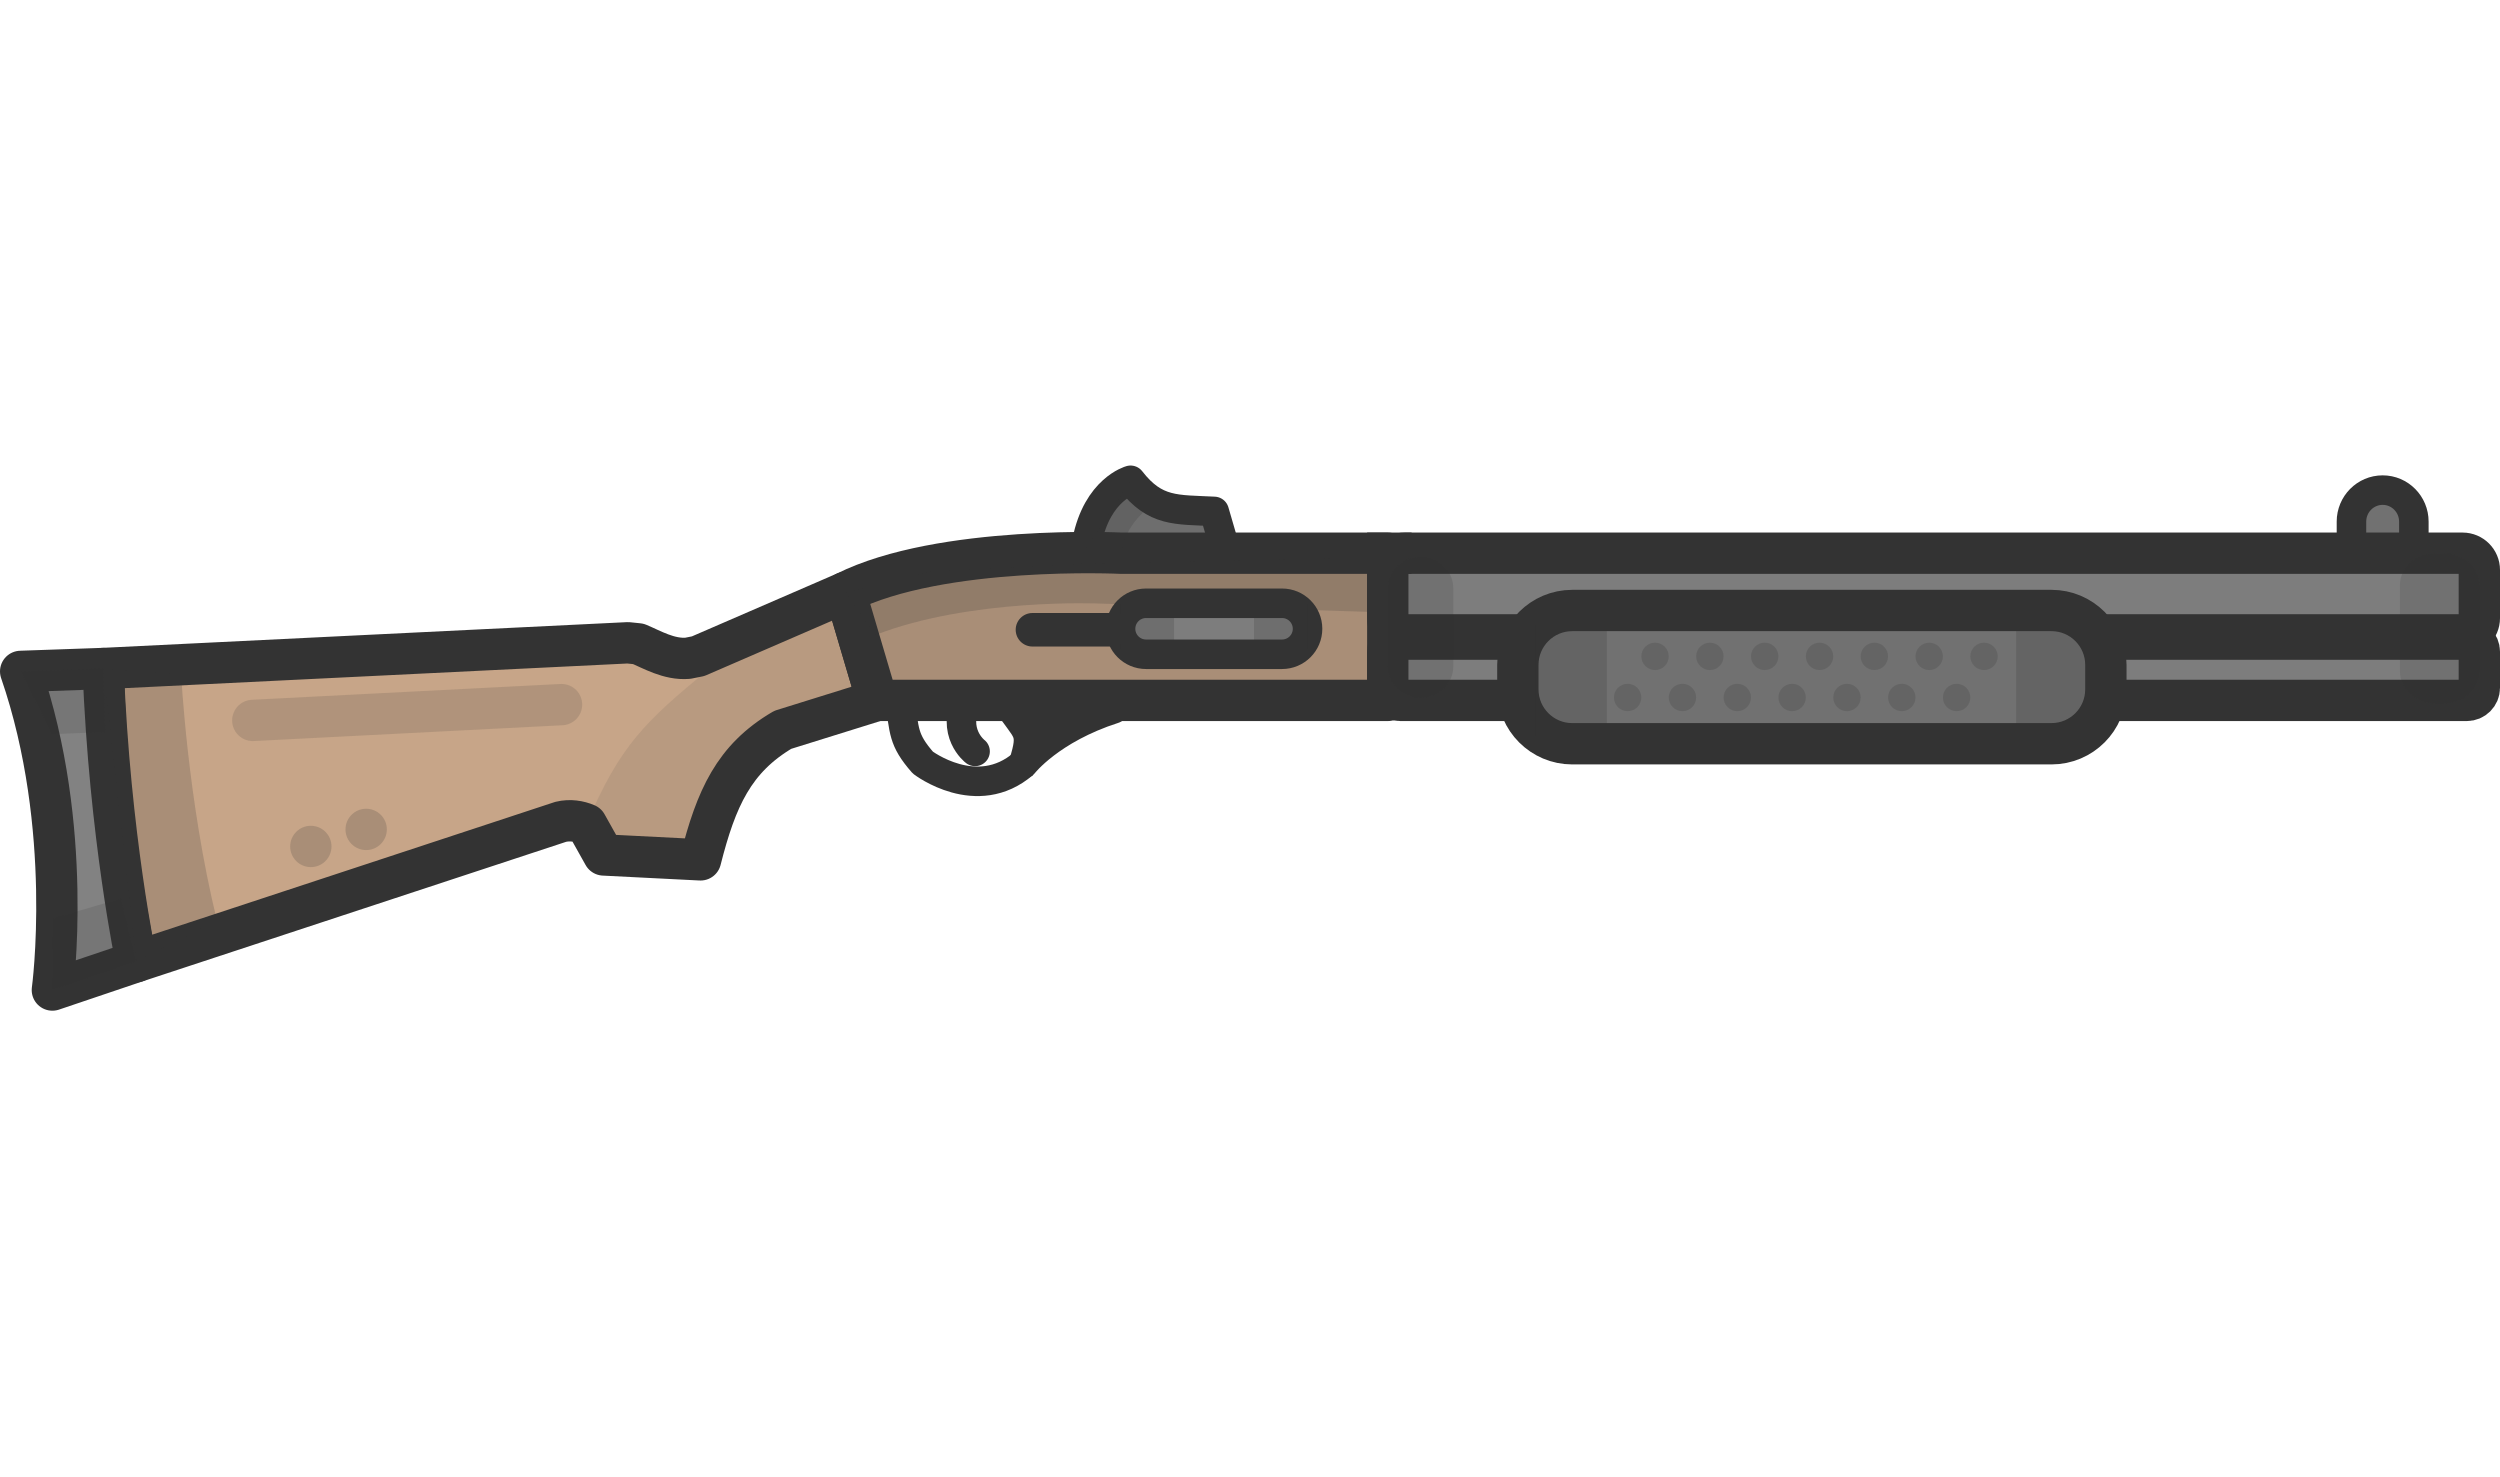
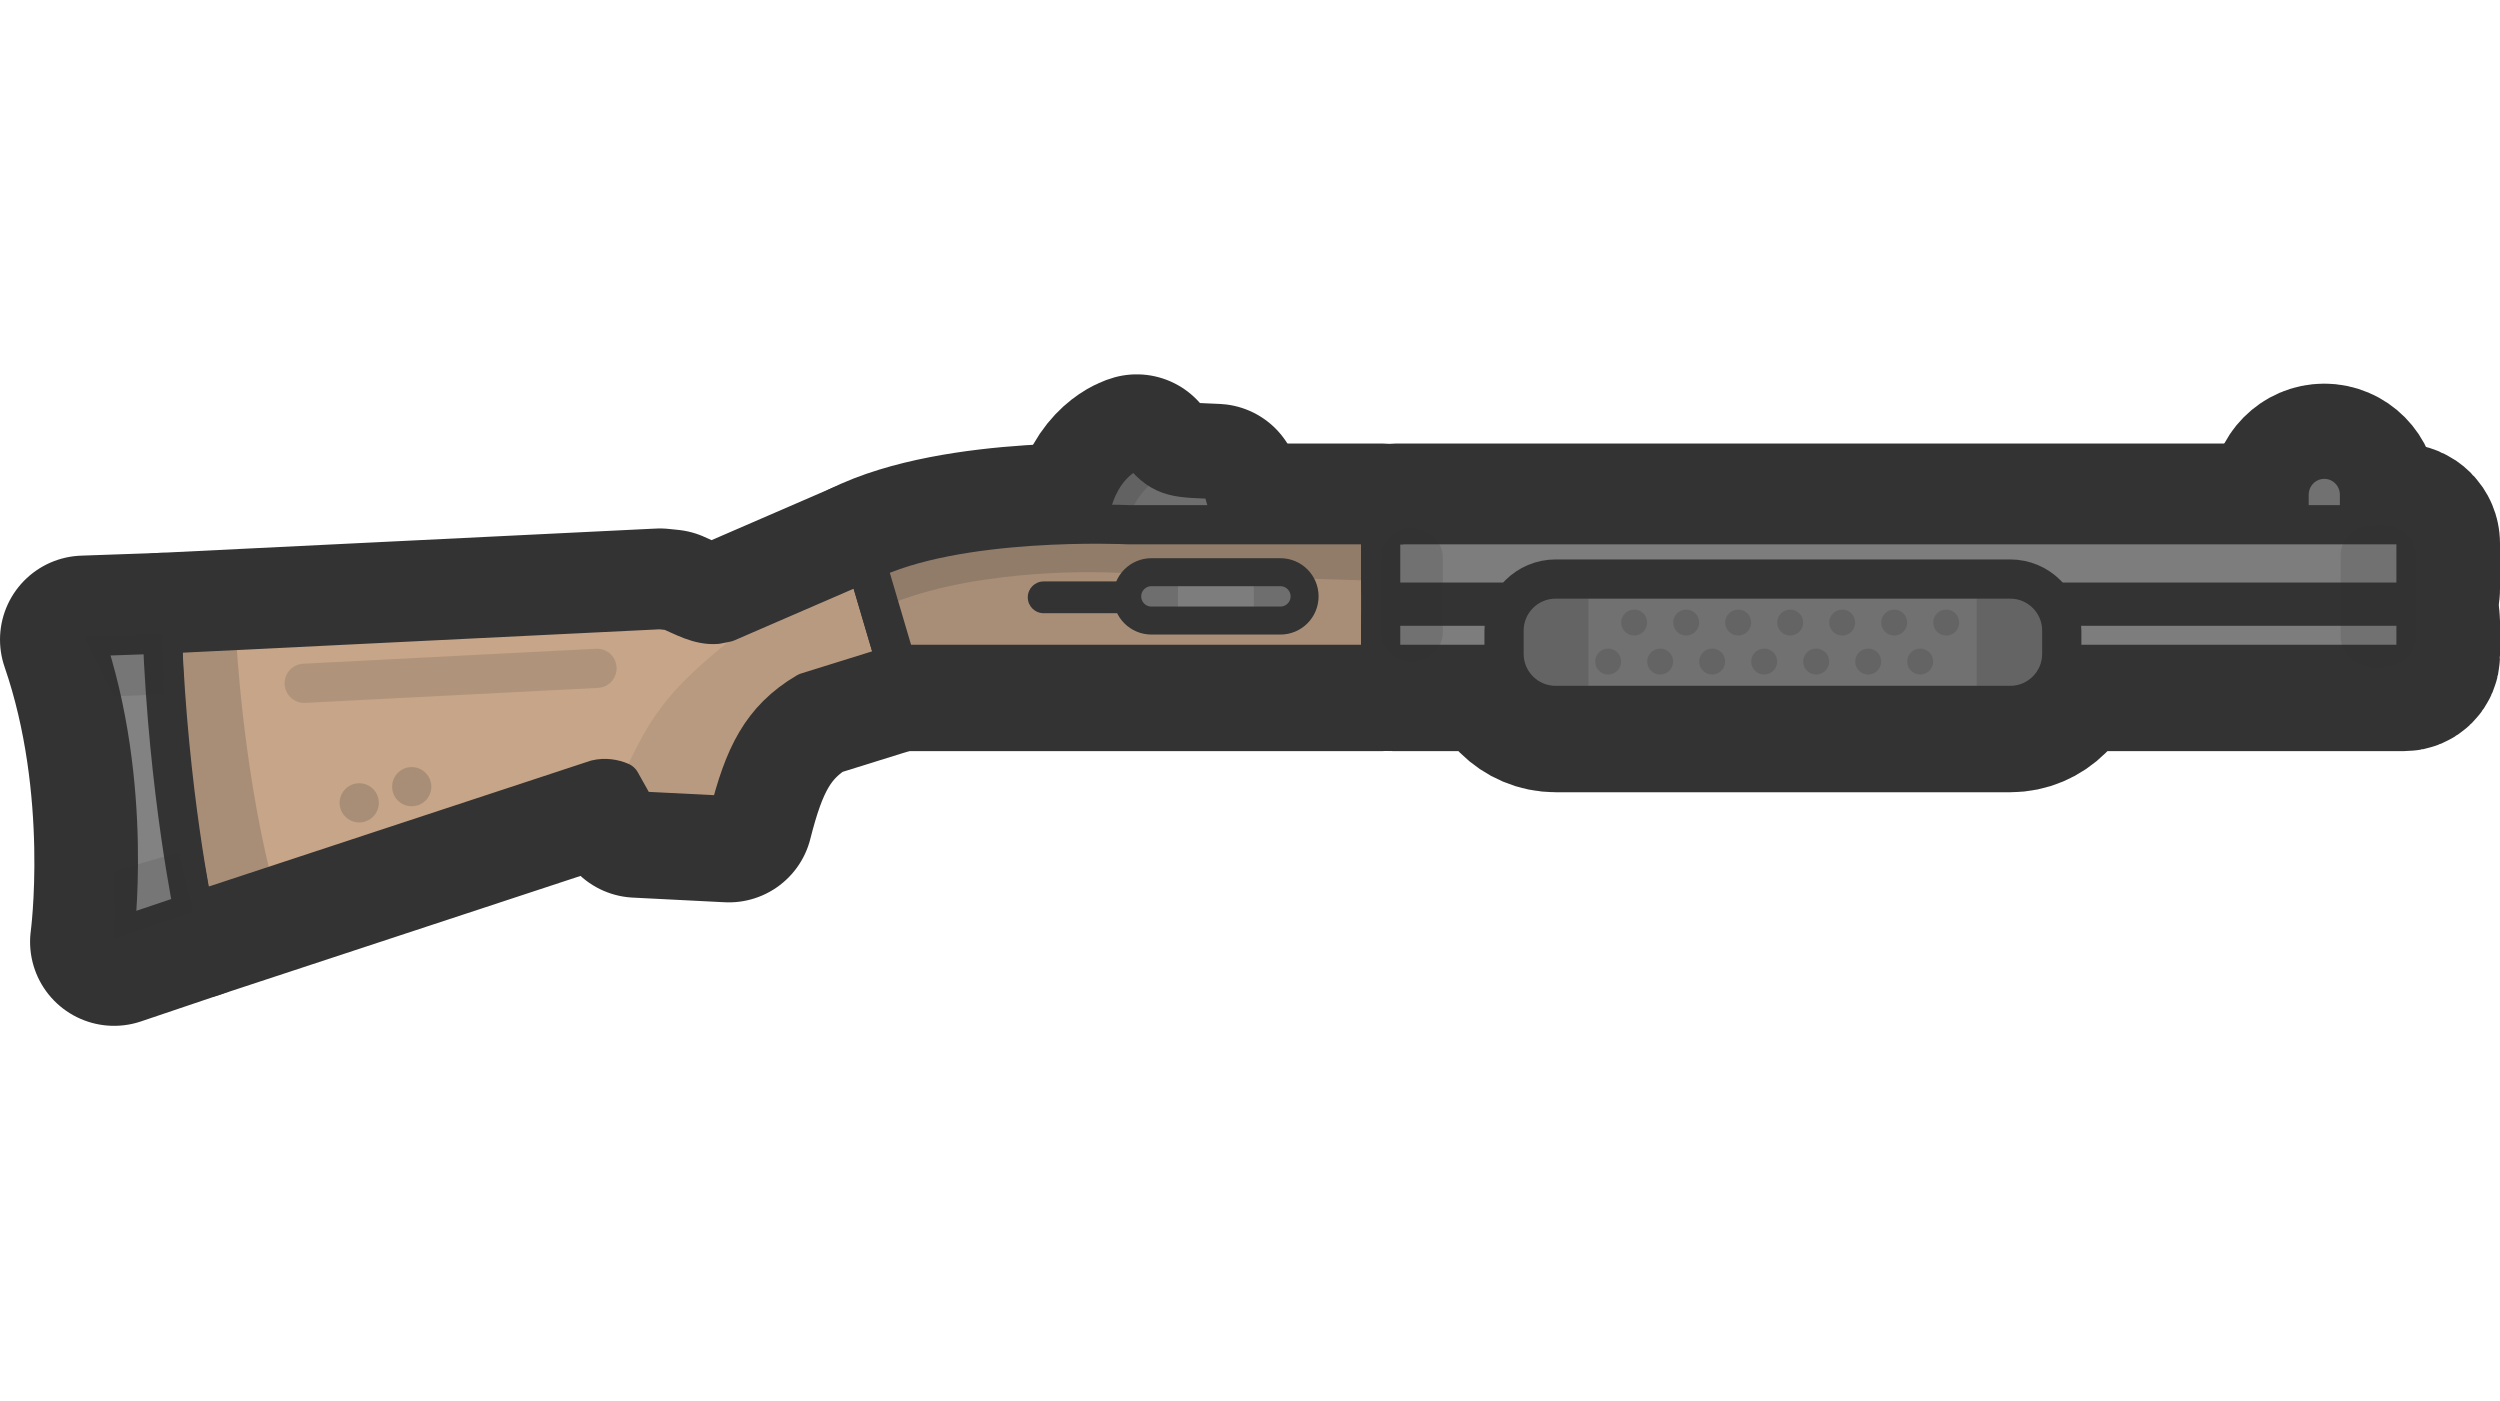
- <svg xmlns="http://www.w3.org/2000/svg" width="423.374mm" height="250mm" viewBox="0 0 423.374 250" version="1.1" id="svg5">
+ <svg xmlns="http://www.w3.org/2000/svg" width="446.374mm" height="250mm" viewBox="0 0 446.374 250" version="1.1" id="svg5">
  <defs id="defs2" />
  <g id="layer1">
-     <g id="g21517" transform="translate(-24.28156)">
-       <path style="fill:#6e6e6e;fill-opacity:1;stroke:#333333;stroke-width:5;stroke-linecap:butt;stroke-linejoin:round;stroke-miterlimit:4;stroke-dasharray:none;stroke-opacity:1" d="m 208.369,91.64 c 1.756,-8.78 7.375,-10.301 7.375,-10.301 4.196,5.407 7.706,4.937 14.164,5.268 l 1.873,6.438 -23.646,-0.117 z" id="path18902" />
-       <rect style="fill:#717171;fill-opacity:1;fill-rule:evenodd;stroke:#333333;stroke-width:5;stroke-linecap:square;stroke-linejoin:round;stroke-miterlimit:4;stroke-dasharray:none;stroke-dashoffset:188.976;stroke-opacity:1" id="rect18091" width="10.566" height="19.019" x="422.5" y="83" rx="6.001" ry="5.335" />
-       <path style="fill:#c7a588;fill-opacity:1;stroke:#333333;stroke-width:7;stroke-linecap:butt;stroke-linejoin:round;stroke-miterlimit:4;stroke-dasharray:none;stroke-opacity:1" d="m 41.754,113.212 c 0.623,27.629 5.609,49.648 5.609,49.648 l 71.876,-23.682 c 1.563,-0.378 3.114,-0.122 4.362,0.415 l 2.908,5.193 16.411,0.831 v 0 c 2.65,-10.445 5.649,-17.155 13.918,-22.02 l 15.995,-4.986 -5.401,-18.281 -24.928,10.802 -1.753,0.348 c -3.179,0.26 -6.1,-1.5 -8.362,-2.441 l -1.77,-0.183 z" id="path1110" />
-       <path style="fill:#333333;fill-opacity:0.1;stroke:#000000;stroke-width:0;stroke-linecap:butt;stroke-linejoin:miter;stroke-miterlimit:4;stroke-dasharray:none;stroke-opacity:1" d="m 123.601,139.594 c 5.638,-13.373 10.007,-17.44 20.509,-26.104 l 23.323,-13.157 5.401,18.281 -17.887,6.131 -9.482,12.713 -3.855,10.003 -9.482,-1.146 z" id="path2205" />
-       <path style="fill:#828282;fill-opacity:1;stroke:#333333;stroke-width:7;stroke-linecap:butt;stroke-linejoin:round;stroke-miterlimit:4;stroke-dasharray:none;stroke-opacity:1" d="m 27.781,113.702 c 9.136,26.476 5.37,53.96 5.37,53.96 l 14.212,-4.802 c 0,0 -4.503,-21.279 -5.609,-49.648 z" id="path2762" />
-       <path style="fill:#333333;fill-opacity:0.2;stroke:#000000;stroke-width:0;stroke-linecap:butt;stroke-linejoin:miter;stroke-miterlimit:4;stroke-dasharray:none;stroke-opacity:1" d="m 61.027,155.906 c -4.996,-20.342 -6.067,-41.755 -6.067,-41.755 l -13.205,-0.939 5.609,49.648 z" id="path3477" />
-       <path style="fill:#333333;fill-opacity:0.15;stroke:#000000;stroke-width:0;stroke-linecap:butt;stroke-linejoin:miter;stroke-miterlimit:4;stroke-dasharray:none;stroke-opacity:1" d="m 33.151,167.662 14.212,-4.802 -2.575,-10.701 -11.599,3.39 z" id="path3760" />
-       <path style="fill:#333333;fill-opacity:0.15;stroke:#000000;stroke-width:0;stroke-linecap:butt;stroke-linejoin:miter;stroke-miterlimit:4;stroke-dasharray:none;stroke-opacity:1" d="m 27.781,113.702 13.973,-0.49 0.358,10.754 -9.1,0.357 z" id="path3795" />
-       <path style="fill:#333333;fill-opacity:0.2;stroke:#333333;stroke-width:7;stroke-linecap:round;stroke-linejoin:miter;stroke-miterlimit:4;stroke-dasharray:none;stroke-opacity:0.15" d="m 67.094,122.003 52.283,-2.677" id="path3830" />
-       <ellipse style="fill:#333333;fill-opacity:0.2;fill-rule:evenodd;stroke:#333333;stroke-width:0;stroke-linecap:round;stroke-linejoin:round;stroke-miterlimit:4;stroke-dasharray:none;stroke-dashoffset:188.976;stroke-opacity:0.15" id="path4132" cx="76.922" cy="143.347" rx="3.5" ry="3.5" />
-       <ellipse style="fill:#333333;fill-opacity:0.2;fill-rule:evenodd;stroke:#333333;stroke-width:0;stroke-linecap:round;stroke-linejoin:round;stroke-miterlimit:4;stroke-dasharray:none;stroke-dashoffset:188.976;stroke-opacity:0.15" id="path4132-9" cx="86.292" cy="140.46" rx="3.5" ry="3.5" />
-       <path style="fill:#a98e77;fill-opacity:1;stroke:#333333;stroke-width:7;stroke-linecap:butt;stroke-linejoin:round;stroke-miterlimit:4;stroke-dasharray:none;stroke-opacity:1" d="m 167.433,100.332 c 16.214,-8.128 46.772,-6.644 46.772,-6.644 l 45.096,-4.2e-5 2.6e-4,24.925 -86.467,-3.1e-4 z" id="path5079" />
-       <path style="fill:#333333;fill-opacity:0.2;stroke:#000000;stroke-width:0;stroke-linecap:butt;stroke-linejoin:miter;stroke-miterlimit:4;stroke-dasharray:none;stroke-opacity:1" d="m 214.339,92.927 c 0.819,-4.8 5.385,-7.609 5.385,-7.609 l -3.98,-3.98 -7.609,11.589 z" id="path19472" />
-       <path style="fill:#333333;fill-opacity:0.2;stroke:#000000;stroke-width:0;stroke-linecap:butt;stroke-linejoin:miter;stroke-miterlimit:4;stroke-dasharray:none;stroke-opacity:1" d="m 172.45,107.564 c 16.208,-6.321 38.088,-5.349 38.088,-5.349 l 47.327,1.459 1.436,-9.393 -50.545,1.127 -26.905,1.297 -14.418,3.627 z" id="path6416" />
-       <rect style="fill:#7d7d7d;fill-opacity:1;fill-rule:evenodd;stroke:#333333;stroke-width:5;stroke-linecap:round;stroke-linejoin:round;stroke-miterlimit:4;stroke-dasharray:none;stroke-dashoffset:188.976;stroke-opacity:1" id="rect6637" width="31.667" height="8.636" x="214.047" y="102.165" ry="4.318" />
-       <rect style="fill:#333333;fill-opacity:0.2;fill-rule:evenodd;stroke:#333333;stroke-width:0;stroke-linecap:round;stroke-linejoin:round;stroke-miterlimit:4;stroke-dasharray:none;stroke-dashoffset:188.976;stroke-opacity:1" id="rect6931" width="9.068" height="7.773" x="214.047" y="102.165" ry="0" />
-       <rect style="fill:#333333;fill-opacity:0.2;fill-rule:evenodd;stroke:#333333;stroke-width:0;stroke-linecap:round;stroke-linejoin:round;stroke-miterlimit:4;stroke-dasharray:none;stroke-dashoffset:188.976;stroke-opacity:1" id="rect6931-2" width="9.068" height="7.773" x="236.646" y="102.165" ry="0" />
-       <rect style="fill:#333333;fill-opacity:1;fill-rule:evenodd;stroke:#333333;stroke-width:0;stroke-linecap:round;stroke-linejoin:round;stroke-miterlimit:4;stroke-dasharray:none;stroke-dashoffset:188.976;stroke-opacity:0.2" id="rect7170" width="19.362" height="5.678" x="196.288" y="103.813" ry="2.839" />
-       <rect style="fill:#7d7d7d;fill-opacity:1;fill-rule:evenodd;stroke:#333333;stroke-width:7;stroke-linecap:round;stroke-linejoin:round;stroke-miterlimit:4;stroke-dasharray:none;stroke-dashoffset:188.976;stroke-opacity:1" id="rect9568" width="184.855" height="13.829" x="259.301" y="93.688" ry="2.839" />
-       <rect style="fill:#7d7d7d;fill-opacity:1;fill-rule:evenodd;stroke:#333333;stroke-width:7;stroke-linecap:round;stroke-linejoin:round;stroke-miterlimit:4;stroke-dasharray:none;stroke-dashoffset:188.976;stroke-opacity:1" id="rect9568-7" width="184.855" height="10.375" x="259.301" y="108.238" ry="2.13" />
-       <rect style="fill:#333333;fill-opacity:0.15;fill-rule:evenodd;stroke:#333333;stroke-width:0;stroke-linecap:round;stroke-linejoin:round;stroke-miterlimit:4;stroke-dasharray:none;stroke-dashoffset:188.976;stroke-opacity:1" id="rect16674" width="13.446" height="25.445" x="430.71" y="93.688" rx="6.001" ry="5.335" />
-       <path style="fill:none;stroke:#333333;stroke-width:7;stroke-linecap:square;stroke-linejoin:miter;stroke-miterlimit:4;stroke-dasharray:none;stroke-opacity:1" d="m 259.301,93.688 -10e-6,-6e-6 0.536,3e-6" id="path16789" />
-       <rect style="fill:#333333;fill-opacity:0.15;fill-rule:evenodd;stroke:#333333;stroke-width:0;stroke-linecap:square;stroke-linejoin:round;stroke-miterlimit:4;stroke-dasharray:none;stroke-dashoffset:188.976;stroke-opacity:1" id="rect17115" width="11.101" height="23.908" x="259.301" y="94.282" rx="6.001" ry="5.335" />
-       <rect style="fill:#717171;fill-opacity:1;fill-rule:evenodd;stroke:#333333;stroke-width:7;stroke-linecap:round;stroke-linejoin:round;stroke-miterlimit:4;stroke-dasharray:none;stroke-dashoffset:188.976;stroke-opacity:1" id="rect11614" width="99.581" height="22.568" x="281.329" y="103.387" ry="9.211" />
-       <circle style="fill:#333333;fill-opacity:0.2;fill-rule:evenodd;stroke:#333333;stroke-width:0;stroke-linecap:round;stroke-linejoin:round;stroke-miterlimit:4;stroke-dasharray:none;stroke-dashoffset:188.976;stroke-opacity:1" id="path25807" cx="304.563" cy="111.156" r="2.321" />
-       <circle style="fill:#333333;fill-opacity:0.2;fill-rule:evenodd;stroke:#333333;stroke-width:0;stroke-linecap:round;stroke-linejoin:round;stroke-miterlimit:4;stroke-dasharray:none;stroke-dashoffset:188.976;stroke-opacity:1" id="path25807-3" cx="313.848" cy="111.156" r="2.321" />
-       <circle style="fill:#333333;fill-opacity:0.2;fill-rule:evenodd;stroke:#333333;stroke-width:0;stroke-linecap:round;stroke-linejoin:round;stroke-miterlimit:4;stroke-dasharray:none;stroke-dashoffset:188.976;stroke-opacity:1" id="path25807-3-9" cx="323.134" cy="111.156" r="2.321" />
-       <circle style="fill:#333333;fill-opacity:0.2;fill-rule:evenodd;stroke:#333333;stroke-width:0;stroke-linecap:round;stroke-linejoin:round;stroke-miterlimit:4;stroke-dasharray:none;stroke-dashoffset:188.976;stroke-opacity:1" id="path25807-34" cx="332.42" cy="111.156" r="2.321" />
-       <circle style="fill:#333333;fill-opacity:0.2;fill-rule:evenodd;stroke:#333333;stroke-width:0;stroke-linecap:round;stroke-linejoin:round;stroke-miterlimit:4;stroke-dasharray:none;stroke-dashoffset:188.976;stroke-opacity:1" id="path25807-3-5" cx="341.706" cy="111.156" r="2.321" />
-       <circle style="fill:#333333;fill-opacity:0.2;fill-rule:evenodd;stroke:#333333;stroke-width:0;stroke-linecap:round;stroke-linejoin:round;stroke-miterlimit:4;stroke-dasharray:none;stroke-dashoffset:188.976;stroke-opacity:1" id="path25807-3-9-4" cx="350.991" cy="111.156" r="2.321" />
-       <circle style="fill:#333333;fill-opacity:0.2;fill-rule:evenodd;stroke:#333333;stroke-width:0;stroke-linecap:round;stroke-linejoin:round;stroke-miterlimit:4;stroke-dasharray:none;stroke-dashoffset:188.976;stroke-opacity:1" id="path25807-3-5-2" cx="360.277" cy="111.156" r="2.321" />
-       <circle style="fill:#333333;fill-opacity:0.2;fill-rule:evenodd;stroke:#333333;stroke-width:0;stroke-linecap:round;stroke-linejoin:round;stroke-miterlimit:4;stroke-dasharray:none;stroke-dashoffset:188.976;stroke-opacity:1" id="path25807-3-5-2-59" cx="355.634" cy="118.12" r="2.321" />
-       <circle style="fill:#333333;fill-opacity:0.2;fill-rule:evenodd;stroke:#333333;stroke-width:0;stroke-linecap:round;stroke-linejoin:round;stroke-miterlimit:4;stroke-dasharray:none;stroke-dashoffset:188.976;stroke-opacity:1" id="path25807-3-6" cx="299.92" cy="118.12" r="2.321" />
-       <circle style="fill:#333333;fill-opacity:0.2;fill-rule:evenodd;stroke:#333333;stroke-width:0;stroke-linecap:round;stroke-linejoin:round;stroke-miterlimit:4;stroke-dasharray:none;stroke-dashoffset:188.976;stroke-opacity:1" id="path25807-3-9-41" cx="309.206" cy="118.12" r="2.321" />
-       <circle style="fill:#333333;fill-opacity:0.2;fill-rule:evenodd;stroke:#333333;stroke-width:0;stroke-linecap:round;stroke-linejoin:round;stroke-miterlimit:4;stroke-dasharray:none;stroke-dashoffset:188.976;stroke-opacity:1" id="path25807-34-3" cx="318.491" cy="118.12" r="2.321" />
-       <circle style="fill:#333333;fill-opacity:0.2;fill-rule:evenodd;stroke:#333333;stroke-width:0;stroke-linecap:round;stroke-linejoin:round;stroke-miterlimit:4;stroke-dasharray:none;stroke-dashoffset:188.976;stroke-opacity:1" id="path25807-3-5-3" cx="327.777" cy="118.12" r="2.321" />
-       <circle style="fill:#333333;fill-opacity:0.2;fill-rule:evenodd;stroke:#333333;stroke-width:0;stroke-linecap:round;stroke-linejoin:round;stroke-miterlimit:4;stroke-dasharray:none;stroke-dashoffset:188.976;stroke-opacity:1" id="path25807-3-9-4-5" cx="337.063" cy="118.12" r="2.321" />
-       <circle style="fill:#333333;fill-opacity:0.2;fill-rule:evenodd;stroke:#333333;stroke-width:0;stroke-linecap:round;stroke-linejoin:round;stroke-miterlimit:4;stroke-dasharray:none;stroke-dashoffset:188.976;stroke-opacity:1" id="path25807-3-5-2-5" cx="346.348" cy="118.12" r="2.321" />
-       <rect style="fill:#333333;fill-opacity:0.2;fill-rule:evenodd;stroke:#333333;stroke-width:0;stroke-linecap:square;stroke-linejoin:round;stroke-miterlimit:4;stroke-dasharray:none;stroke-dashoffset:188.976;stroke-opacity:1" id="rect18575" width="12.153" height="18.865" x="284.243" y="105.79" rx="0" ry="0" />
-       <rect style="fill:#333333;fill-opacity:0.2;fill-rule:evenodd;stroke:#333333;stroke-width:0;stroke-linecap:square;stroke-linejoin:round;stroke-miterlimit:4;stroke-dasharray:none;stroke-dashoffset:188.976;stroke-opacity:1" id="rect18575-6" width="12.153" height="18.865" x="365.712" y="105.745" rx="0" ry="0" />
-       <path style="fill:#333333;fill-opacity:1;stroke:#333333;stroke-width:5;stroke-linecap:butt;stroke-linejoin:round;stroke-miterlimit:4;stroke-dasharray:none;stroke-opacity:1" d="m 212.898,120.037 c -10.762,3.457 -15.29,9.301 -15.29,9.301 1.835,-5.856 0.611,-5.172 -2.776,-10.421 z" id="path19766" />
-       <path style="fill:none;stroke:#333333;stroke-width:5;stroke-linecap:butt;stroke-linejoin:round;stroke-miterlimit:4;stroke-dasharray:none;stroke-opacity:1" d="m 197.608,129.337 c -7.889,6.817 -17.044,-0.195 -17.044,-0.195 -3.443,-3.943 -3.07,-5.366 -3.896,-10.47" id="path20028" />
-       <path style="fill:none;stroke:#333333;stroke-width:5;stroke-linecap:round;stroke-linejoin:miter;stroke-miterlimit:4;stroke-dasharray:none;stroke-opacity:1" d="m 188.111,118.238 c -2.88,5.852 1.301,9.011 1.301,9.011" id="path20501" />
-     </g>
+     <path style="fill:#6e6e6e;fill-opacity:1;stroke:#333333;stroke-width:30;stroke-linecap:butt;stroke-linejoin:round;stroke-miterlimit:4;stroke-dasharray:none;stroke-opacity:1" d="m 195.587,92.14 c 1.756,-8.78 7.375,-10.301 7.375,-10.301 4.196,5.407 7.706,4.937 14.164,5.268 l 1.873,6.438 -23.646,-0.117 z" id="path18902-8" />
+     <rect style="fill:#717171;fill-opacity:1;fill-rule:evenodd;stroke:#333333;stroke-width:30;stroke-linecap:square;stroke-linejoin:round;stroke-miterlimit:4;stroke-dasharray:none;stroke-dashoffset:188.976;stroke-opacity:1" id="rect18091-1" width="10.566" height="19.019" x="409.718" y="83.5" rx="6.001" ry="5.335" />
+     <path style="fill:#c7a588;fill-opacity:1;stroke:#333333;stroke-width:30;stroke-linecap:butt;stroke-linejoin:round;stroke-miterlimit:4;stroke-dasharray:none;stroke-opacity:1" d="m 28.973,113.712 c 0.623,27.629 5.609,49.648 5.609,49.648 l 71.876,-23.682 c 1.563,-0.378 3.114,-0.122 4.362,0.415 l 2.908,5.193 16.411,0.831 v 0 c 2.65,-10.445 5.649,-17.155 13.918,-22.02 l 15.995,-4.986 -5.401,-18.281 -24.928,10.802 -1.753,0.348 c -3.179,0.26 -6.1,-1.5 -8.362,-2.441 l -1.77,-0.183 z" id="path1110-0" />
+     <path style="fill:#828282;fill-opacity:1;stroke:#333333;stroke-width:30;stroke-linecap:butt;stroke-linejoin:round;stroke-miterlimit:4;stroke-dasharray:none;stroke-opacity:1" d="m 15,114.202 c 9.136,26.476 5.37,53.96 5.37,53.96 l 14.212,-4.802 c 0,0 -4.503,-21.279 -5.609,-49.648 z" id="path2762-3" />
+     <path style="fill:#a98e77;fill-opacity:1;stroke:#333333;stroke-width:30;stroke-linecap:butt;stroke-linejoin:round;stroke-miterlimit:4;stroke-dasharray:none;stroke-opacity:1" d="m 154.651,100.833 c 16.214,-8.128 46.772,-6.644 46.772,-6.644 l 45.096,-4e-5 2.7e-4,24.925 -86.467,-3.1e-4 z" id="path5079-1" />
+     <rect style="fill:#7d7d7d;fill-opacity:1;fill-rule:evenodd;stroke:#333333;stroke-width:30;stroke-linecap:round;stroke-linejoin:round;stroke-miterlimit:4;stroke-dasharray:none;stroke-dashoffset:188.976;stroke-opacity:1" id="rect9568-1" width="184.855" height="13.829" x="246.519" y="94.188" ry="2.839" />
+     <rect style="fill:#7d7d7d;fill-opacity:1;fill-rule:evenodd;stroke:#333333;stroke-width:30;stroke-linecap:round;stroke-linejoin:round;stroke-miterlimit:4;stroke-dasharray:none;stroke-dashoffset:188.976;stroke-opacity:1" id="rect9568-7-5" width="184.855" height="10.375" x="246.519" y="108.738" ry="2.13" />
+     <rect style="fill:#717171;fill-opacity:1;fill-rule:evenodd;stroke:#333333;stroke-width:30;stroke-linecap:round;stroke-linejoin:round;stroke-miterlimit:4;stroke-dasharray:none;stroke-dashoffset:188.976;stroke-opacity:1" id="rect11614-0" width="99.581" height="22.568" x="268.547" y="103.887" ry="9.211" />
+     <path style="fill:#6e6e6e;fill-opacity:1;stroke:#333333;stroke-width:5;stroke-linecap:butt;stroke-linejoin:round;stroke-miterlimit:4;stroke-dasharray:none;stroke-opacity:1" d="m 195.587,91.64 c 1.756,-8.78 7.375,-10.301 7.375,-10.301 4.196,5.407 7.706,4.937 14.164,5.268 l 1.873,6.438 -23.646,-0.117 z" id="path18902" />
+     <rect style="fill:#717171;fill-opacity:1;fill-rule:evenodd;stroke:#333333;stroke-width:5;stroke-linecap:square;stroke-linejoin:round;stroke-miterlimit:4;stroke-dasharray:none;stroke-dashoffset:188.976;stroke-opacity:1" id="rect18091" width="10.566" height="19.019" x="409.718" y="83" rx="6.001" ry="5.335" />
+     <path style="fill:#c7a588;fill-opacity:1;stroke:#333333;stroke-width:7;stroke-linecap:butt;stroke-linejoin:round;stroke-miterlimit:4;stroke-dasharray:none;stroke-opacity:1" d="m 28.973,113.212 c 0.623,27.629 5.609,49.648 5.609,49.648 l 71.876,-23.682 c 1.563,-0.378 3.114,-0.122 4.362,0.415 l 2.908,5.193 16.411,0.831 v 0 c 2.65,-10.445 5.649,-17.155 13.918,-22.02 l 15.995,-4.986 -5.401,-18.281 -24.928,10.802 -1.753,0.348 c -3.179,0.26 -6.1,-1.5 -8.362,-2.441 l -1.77,-0.183 z" id="path1110" />
+     <path style="fill:#333333;fill-opacity:0.1;stroke:#000000;stroke-width:0;stroke-linecap:butt;stroke-linejoin:miter;stroke-miterlimit:4;stroke-dasharray:none;stroke-opacity:1" d="m 110.82,139.594 c 5.638,-13.373 10.007,-17.44 20.509,-26.104 l 23.323,-13.157 5.401,18.281 -17.887,6.131 -9.482,12.713 -3.855,10.003 -9.482,-1.146 z" id="path2205" />
+     <path style="fill:#828282;fill-opacity:1;stroke:#333333;stroke-width:7;stroke-linecap:butt;stroke-linejoin:round;stroke-miterlimit:4;stroke-dasharray:none;stroke-opacity:1" d="m 15,113.702 c 9.136,26.476 5.37,53.96 5.37,53.96 l 14.212,-4.802 c 0,0 -4.503,-21.279 -5.609,-49.648 z" id="path2762" />
+     <path style="fill:#333333;fill-opacity:0.2;stroke:#000000;stroke-width:0;stroke-linecap:butt;stroke-linejoin:miter;stroke-miterlimit:4;stroke-dasharray:none;stroke-opacity:1" d="m 48.245,155.906 c -4.996,-20.342 -6.067,-41.755 -6.067,-41.755 l -13.205,-0.939 5.609,49.648 z" id="path3477" />
+     <path style="fill:#333333;fill-opacity:0.15;stroke:#000000;stroke-width:0;stroke-linecap:butt;stroke-linejoin:miter;stroke-miterlimit:4;stroke-dasharray:none;stroke-opacity:1" d="m 20.37,167.662 14.212,-4.802 -2.575,-10.701 -11.599,3.39 z" id="path3760" />
+     <path style="fill:#333333;fill-opacity:0.15;stroke:#000000;stroke-width:0;stroke-linecap:butt;stroke-linejoin:miter;stroke-miterlimit:4;stroke-dasharray:none;stroke-opacity:1" d="m 15,113.702 13.973,-0.49 0.358,10.754 -9.1,0.357 z" id="path3795" />
+     <path style="fill:#333333;fill-opacity:0.2;stroke:#333333;stroke-width:7;stroke-linecap:round;stroke-linejoin:miter;stroke-miterlimit:4;stroke-dasharray:none;stroke-opacity:0.15" d="m 54.312,122.003 52.283,-2.677" id="path3830" />
+     <ellipse style="fill:#333333;fill-opacity:0.2;fill-rule:evenodd;stroke:#333333;stroke-width:0;stroke-linecap:round;stroke-linejoin:round;stroke-miterlimit:4;stroke-dasharray:none;stroke-dashoffset:188.976;stroke-opacity:0.15" id="path4132" cx="64.14" cy="143.347" rx="3.5" ry="3.5" />
+     <ellipse style="fill:#333333;fill-opacity:0.2;fill-rule:evenodd;stroke:#333333;stroke-width:0;stroke-linecap:round;stroke-linejoin:round;stroke-miterlimit:4;stroke-dasharray:none;stroke-dashoffset:188.976;stroke-opacity:0.15" id="path4132-9" cx="73.511" cy="140.46" rx="3.5" ry="3.5" />
+     <path style="fill:#a98e77;fill-opacity:1;stroke:#333333;stroke-width:7;stroke-linecap:butt;stroke-linejoin:round;stroke-miterlimit:4;stroke-dasharray:none;stroke-opacity:1" d="m 154.651,100.332 c 16.214,-8.128 46.772,-6.644 46.772,-6.644 l 45.096,-4.2e-5 2.6e-4,24.925 -86.467,-3.1e-4 z" id="path5079" />
+     <path style="fill:#333333;fill-opacity:0.2;stroke:#000000;stroke-width:0;stroke-linecap:butt;stroke-linejoin:miter;stroke-miterlimit:4;stroke-dasharray:none;stroke-opacity:1" d="m 201.557,92.927 c 0.819,-4.8 5.385,-7.609 5.385,-7.609 l -3.98,-3.98 -7.609,11.589 z" id="path19472" />
+     <path style="fill:#333333;fill-opacity:0.2;stroke:#000000;stroke-width:0;stroke-linecap:butt;stroke-linejoin:miter;stroke-miterlimit:4;stroke-dasharray:none;stroke-opacity:1" d="m 159.669,107.564 c 16.208,-6.321 38.088,-5.349 38.088,-5.349 l 47.327,1.459 1.436,-9.393 -50.545,1.127 -26.905,1.297 -14.418,3.627 z" id="path6416" />
+     <rect style="fill:#7d7d7d;fill-opacity:1;fill-rule:evenodd;stroke:#333333;stroke-width:5;stroke-linecap:round;stroke-linejoin:round;stroke-miterlimit:4;stroke-dasharray:none;stroke-dashoffset:188.976;stroke-opacity:1" id="rect6637" width="31.667" height="8.636" x="201.266" y="102.165" ry="4.318" />
+     <rect style="fill:#333333;fill-opacity:0.2;fill-rule:evenodd;stroke:#333333;stroke-width:0;stroke-linecap:round;stroke-linejoin:round;stroke-miterlimit:4;stroke-dasharray:none;stroke-dashoffset:188.976;stroke-opacity:1" id="rect6931" width="9.068" height="7.773" x="201.266" y="102.165" ry="0" />
+     <rect style="fill:#333333;fill-opacity:0.2;fill-rule:evenodd;stroke:#333333;stroke-width:0;stroke-linecap:round;stroke-linejoin:round;stroke-miterlimit:4;stroke-dasharray:none;stroke-dashoffset:188.976;stroke-opacity:1" id="rect6931-2" width="9.068" height="7.773" x="223.864" y="102.165" ry="0" />
+     <rect style="fill:#333333;fill-opacity:1;fill-rule:evenodd;stroke:#333333;stroke-width:0;stroke-linecap:round;stroke-linejoin:round;stroke-miterlimit:4;stroke-dasharray:none;stroke-dashoffset:188.976;stroke-opacity:0.2" id="rect7170" width="19.362" height="5.678" x="183.507" y="103.813" ry="2.839" />
+     <rect style="fill:#7d7d7d;fill-opacity:1;fill-rule:evenodd;stroke:#333333;stroke-width:7;stroke-linecap:round;stroke-linejoin:round;stroke-miterlimit:4;stroke-dasharray:none;stroke-dashoffset:188.976;stroke-opacity:1" id="rect9568" width="184.855" height="13.829" x="246.519" y="93.688" ry="2.839" />
+     <rect style="fill:#7d7d7d;fill-opacity:1;fill-rule:evenodd;stroke:#333333;stroke-width:7;stroke-linecap:round;stroke-linejoin:round;stroke-miterlimit:4;stroke-dasharray:none;stroke-dashoffset:188.976;stroke-opacity:1" id="rect9568-7" width="184.855" height="10.375" x="246.519" y="108.238" ry="2.13" />
+     <rect style="fill:#333333;fill-opacity:0.15;fill-rule:evenodd;stroke:#333333;stroke-width:0;stroke-linecap:round;stroke-linejoin:round;stroke-miterlimit:4;stroke-dasharray:none;stroke-dashoffset:188.976;stroke-opacity:1" id="rect16674" width="13.446" height="25.445" x="417.928" y="93.688" rx="6.001" ry="5.335" />
+     <path style="fill:none;stroke:#333333;stroke-width:7;stroke-linecap:square;stroke-linejoin:miter;stroke-miterlimit:4;stroke-dasharray:none;stroke-opacity:1" d="m 246.519,93.688 v -6e-6 l 0.536,3e-6" id="path16789" />
+     <rect style="fill:#333333;fill-opacity:0.15;fill-rule:evenodd;stroke:#333333;stroke-width:0;stroke-linecap:square;stroke-linejoin:round;stroke-miterlimit:4;stroke-dasharray:none;stroke-dashoffset:188.976;stroke-opacity:1" id="rect17115" width="11.101" height="23.908" x="246.519" y="94.282" rx="6.001" ry="5.335" />
+     <rect style="fill:#717171;fill-opacity:1;fill-rule:evenodd;stroke:#333333;stroke-width:7;stroke-linecap:round;stroke-linejoin:round;stroke-miterlimit:4;stroke-dasharray:none;stroke-dashoffset:188.976;stroke-opacity:1" id="rect11614" width="99.581" height="22.568" x="268.547" y="103.387" ry="9.211" />
+     <circle style="fill:#333333;fill-opacity:0.2;fill-rule:evenodd;stroke:#333333;stroke-width:0;stroke-linecap:round;stroke-linejoin:round;stroke-miterlimit:4;stroke-dasharray:none;stroke-dashoffset:188.976;stroke-opacity:1" id="path25807" cx="291.781" cy="111.156" r="2.321" />
+     <circle style="fill:#333333;fill-opacity:0.2;fill-rule:evenodd;stroke:#333333;stroke-width:0;stroke-linecap:round;stroke-linejoin:round;stroke-miterlimit:4;stroke-dasharray:none;stroke-dashoffset:188.976;stroke-opacity:1" id="path25807-3" cx="301.067" cy="111.156" r="2.321" />
+     <circle style="fill:#333333;fill-opacity:0.2;fill-rule:evenodd;stroke:#333333;stroke-width:0;stroke-linecap:round;stroke-linejoin:round;stroke-miterlimit:4;stroke-dasharray:none;stroke-dashoffset:188.976;stroke-opacity:1" id="path25807-3-9" cx="310.353" cy="111.156" r="2.321" />
+     <circle style="fill:#333333;fill-opacity:0.2;fill-rule:evenodd;stroke:#333333;stroke-width:0;stroke-linecap:round;stroke-linejoin:round;stroke-miterlimit:4;stroke-dasharray:none;stroke-dashoffset:188.976;stroke-opacity:1" id="path25807-34" cx="319.638" cy="111.156" r="2.321" />
+     <circle style="fill:#333333;fill-opacity:0.2;fill-rule:evenodd;stroke:#333333;stroke-width:0;stroke-linecap:round;stroke-linejoin:round;stroke-miterlimit:4;stroke-dasharray:none;stroke-dashoffset:188.976;stroke-opacity:1" id="path25807-3-5" cx="328.924" cy="111.156" r="2.321" />
+     <circle style="fill:#333333;fill-opacity:0.2;fill-rule:evenodd;stroke:#333333;stroke-width:0;stroke-linecap:round;stroke-linejoin:round;stroke-miterlimit:4;stroke-dasharray:none;stroke-dashoffset:188.976;stroke-opacity:1" id="path25807-3-9-4" cx="338.21" cy="111.156" r="2.321" />
+     <circle style="fill:#333333;fill-opacity:0.2;fill-rule:evenodd;stroke:#333333;stroke-width:0;stroke-linecap:round;stroke-linejoin:round;stroke-miterlimit:4;stroke-dasharray:none;stroke-dashoffset:188.976;stroke-opacity:1" id="path25807-3-5-2" cx="347.495" cy="111.156" r="2.321" />
+     <circle style="fill:#333333;fill-opacity:0.2;fill-rule:evenodd;stroke:#333333;stroke-width:0;stroke-linecap:round;stroke-linejoin:round;stroke-miterlimit:4;stroke-dasharray:none;stroke-dashoffset:188.976;stroke-opacity:1" id="path25807-3-5-2-59" cx="342.853" cy="118.12" r="2.321" />
+     <circle style="fill:#333333;fill-opacity:0.2;fill-rule:evenodd;stroke:#333333;stroke-width:0;stroke-linecap:round;stroke-linejoin:round;stroke-miterlimit:4;stroke-dasharray:none;stroke-dashoffset:188.976;stroke-opacity:1" id="path25807-3-6" cx="287.138" cy="118.12" r="2.321" />
+     <circle style="fill:#333333;fill-opacity:0.2;fill-rule:evenodd;stroke:#333333;stroke-width:0;stroke-linecap:round;stroke-linejoin:round;stroke-miterlimit:4;stroke-dasharray:none;stroke-dashoffset:188.976;stroke-opacity:1" id="path25807-3-9-41" cx="296.424" cy="118.12" r="2.321" />
+     <circle style="fill:#333333;fill-opacity:0.2;fill-rule:evenodd;stroke:#333333;stroke-width:0;stroke-linecap:round;stroke-linejoin:round;stroke-miterlimit:4;stroke-dasharray:none;stroke-dashoffset:188.976;stroke-opacity:1" id="path25807-34-3" cx="305.71" cy="118.12" r="2.321" />
+     <circle style="fill:#333333;fill-opacity:0.2;fill-rule:evenodd;stroke:#333333;stroke-width:0;stroke-linecap:round;stroke-linejoin:round;stroke-miterlimit:4;stroke-dasharray:none;stroke-dashoffset:188.976;stroke-opacity:1" id="path25807-3-5-3" cx="314.995" cy="118.12" r="2.321" />
+     <circle style="fill:#333333;fill-opacity:0.2;fill-rule:evenodd;stroke:#333333;stroke-width:0;stroke-linecap:round;stroke-linejoin:round;stroke-miterlimit:4;stroke-dasharray:none;stroke-dashoffset:188.976;stroke-opacity:1" id="path25807-3-9-4-5" cx="324.281" cy="118.12" r="2.321" />
+     <circle style="fill:#333333;fill-opacity:0.2;fill-rule:evenodd;stroke:#333333;stroke-width:0;stroke-linecap:round;stroke-linejoin:round;stroke-miterlimit:4;stroke-dasharray:none;stroke-dashoffset:188.976;stroke-opacity:1" id="path25807-3-5-2-5" cx="333.567" cy="118.12" r="2.321" />
+     <rect style="fill:#333333;fill-opacity:0.2;fill-rule:evenodd;stroke:#333333;stroke-width:0;stroke-linecap:square;stroke-linejoin:round;stroke-miterlimit:4;stroke-dasharray:none;stroke-dashoffset:188.976;stroke-opacity:1" id="rect18575" width="12.153" height="18.865" x="271.461" y="105.79" rx="0" ry="0" />
+     <rect style="fill:#333333;fill-opacity:0.2;fill-rule:evenodd;stroke:#333333;stroke-width:0;stroke-linecap:square;stroke-linejoin:round;stroke-miterlimit:4;stroke-dasharray:none;stroke-dashoffset:188.976;stroke-opacity:1" id="rect18575-6" width="12.153" height="18.865" x="352.93" y="105.745" rx="0" ry="0" />
  </g>
</svg>
